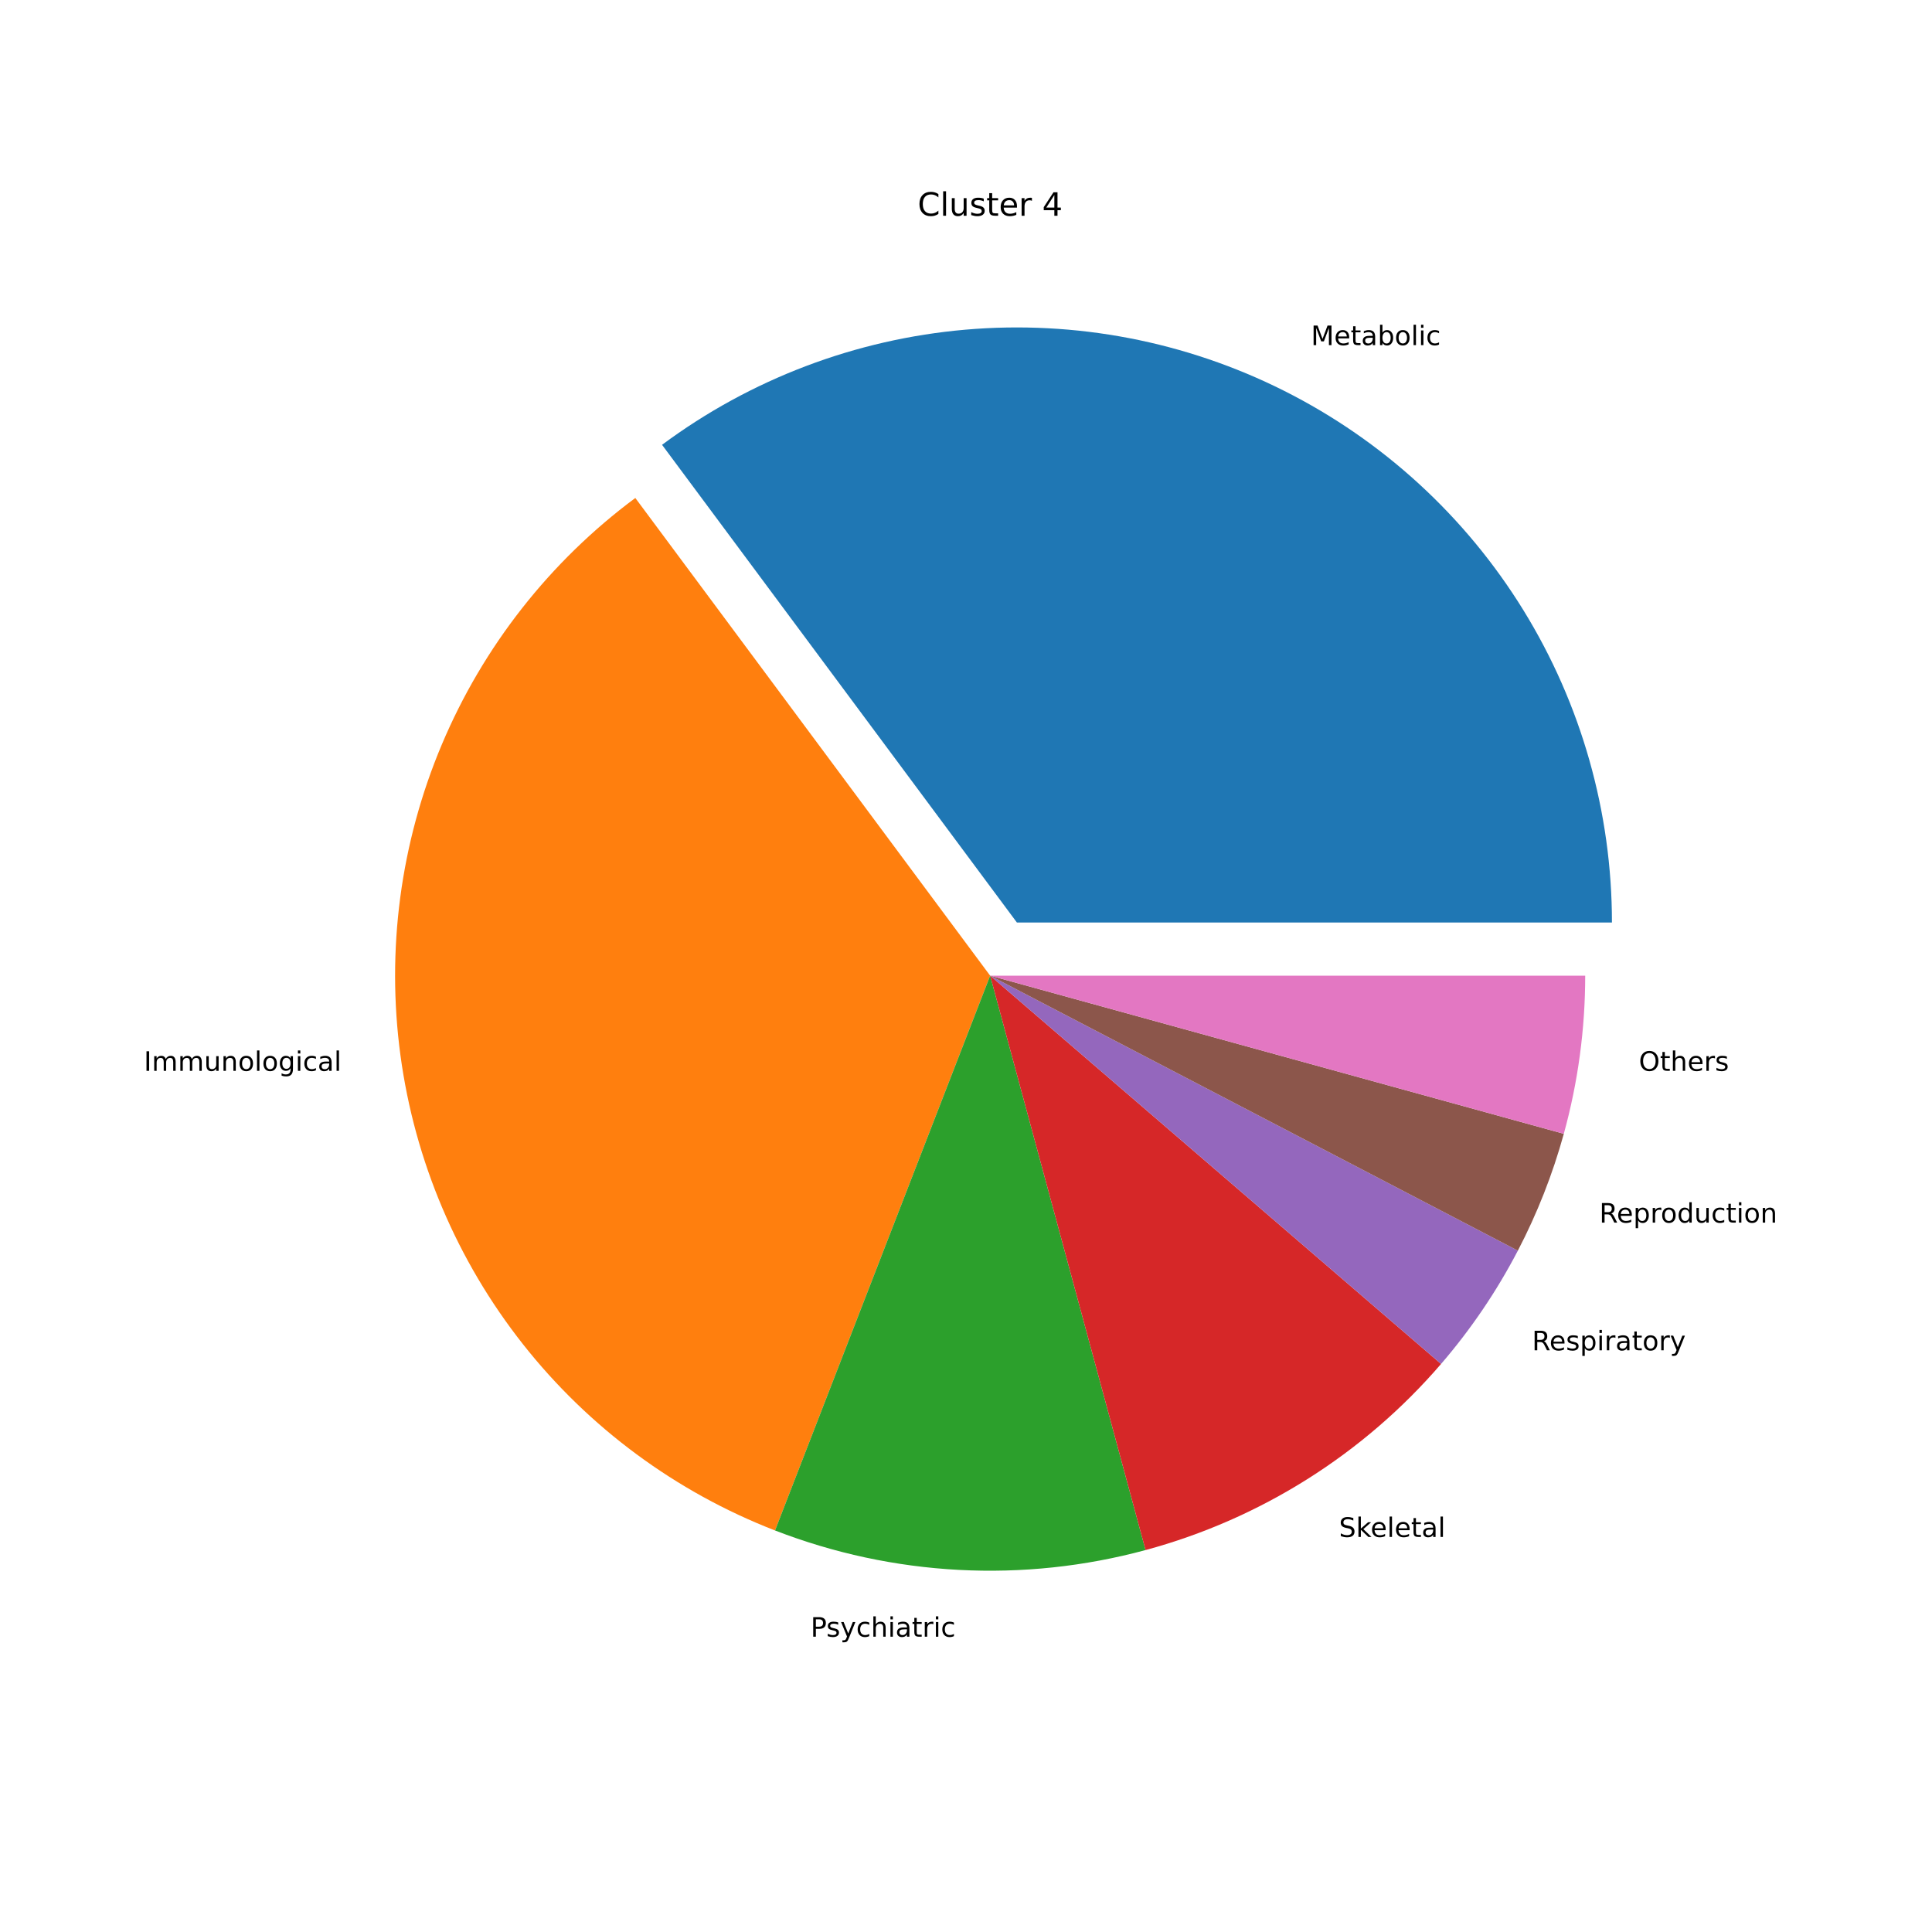
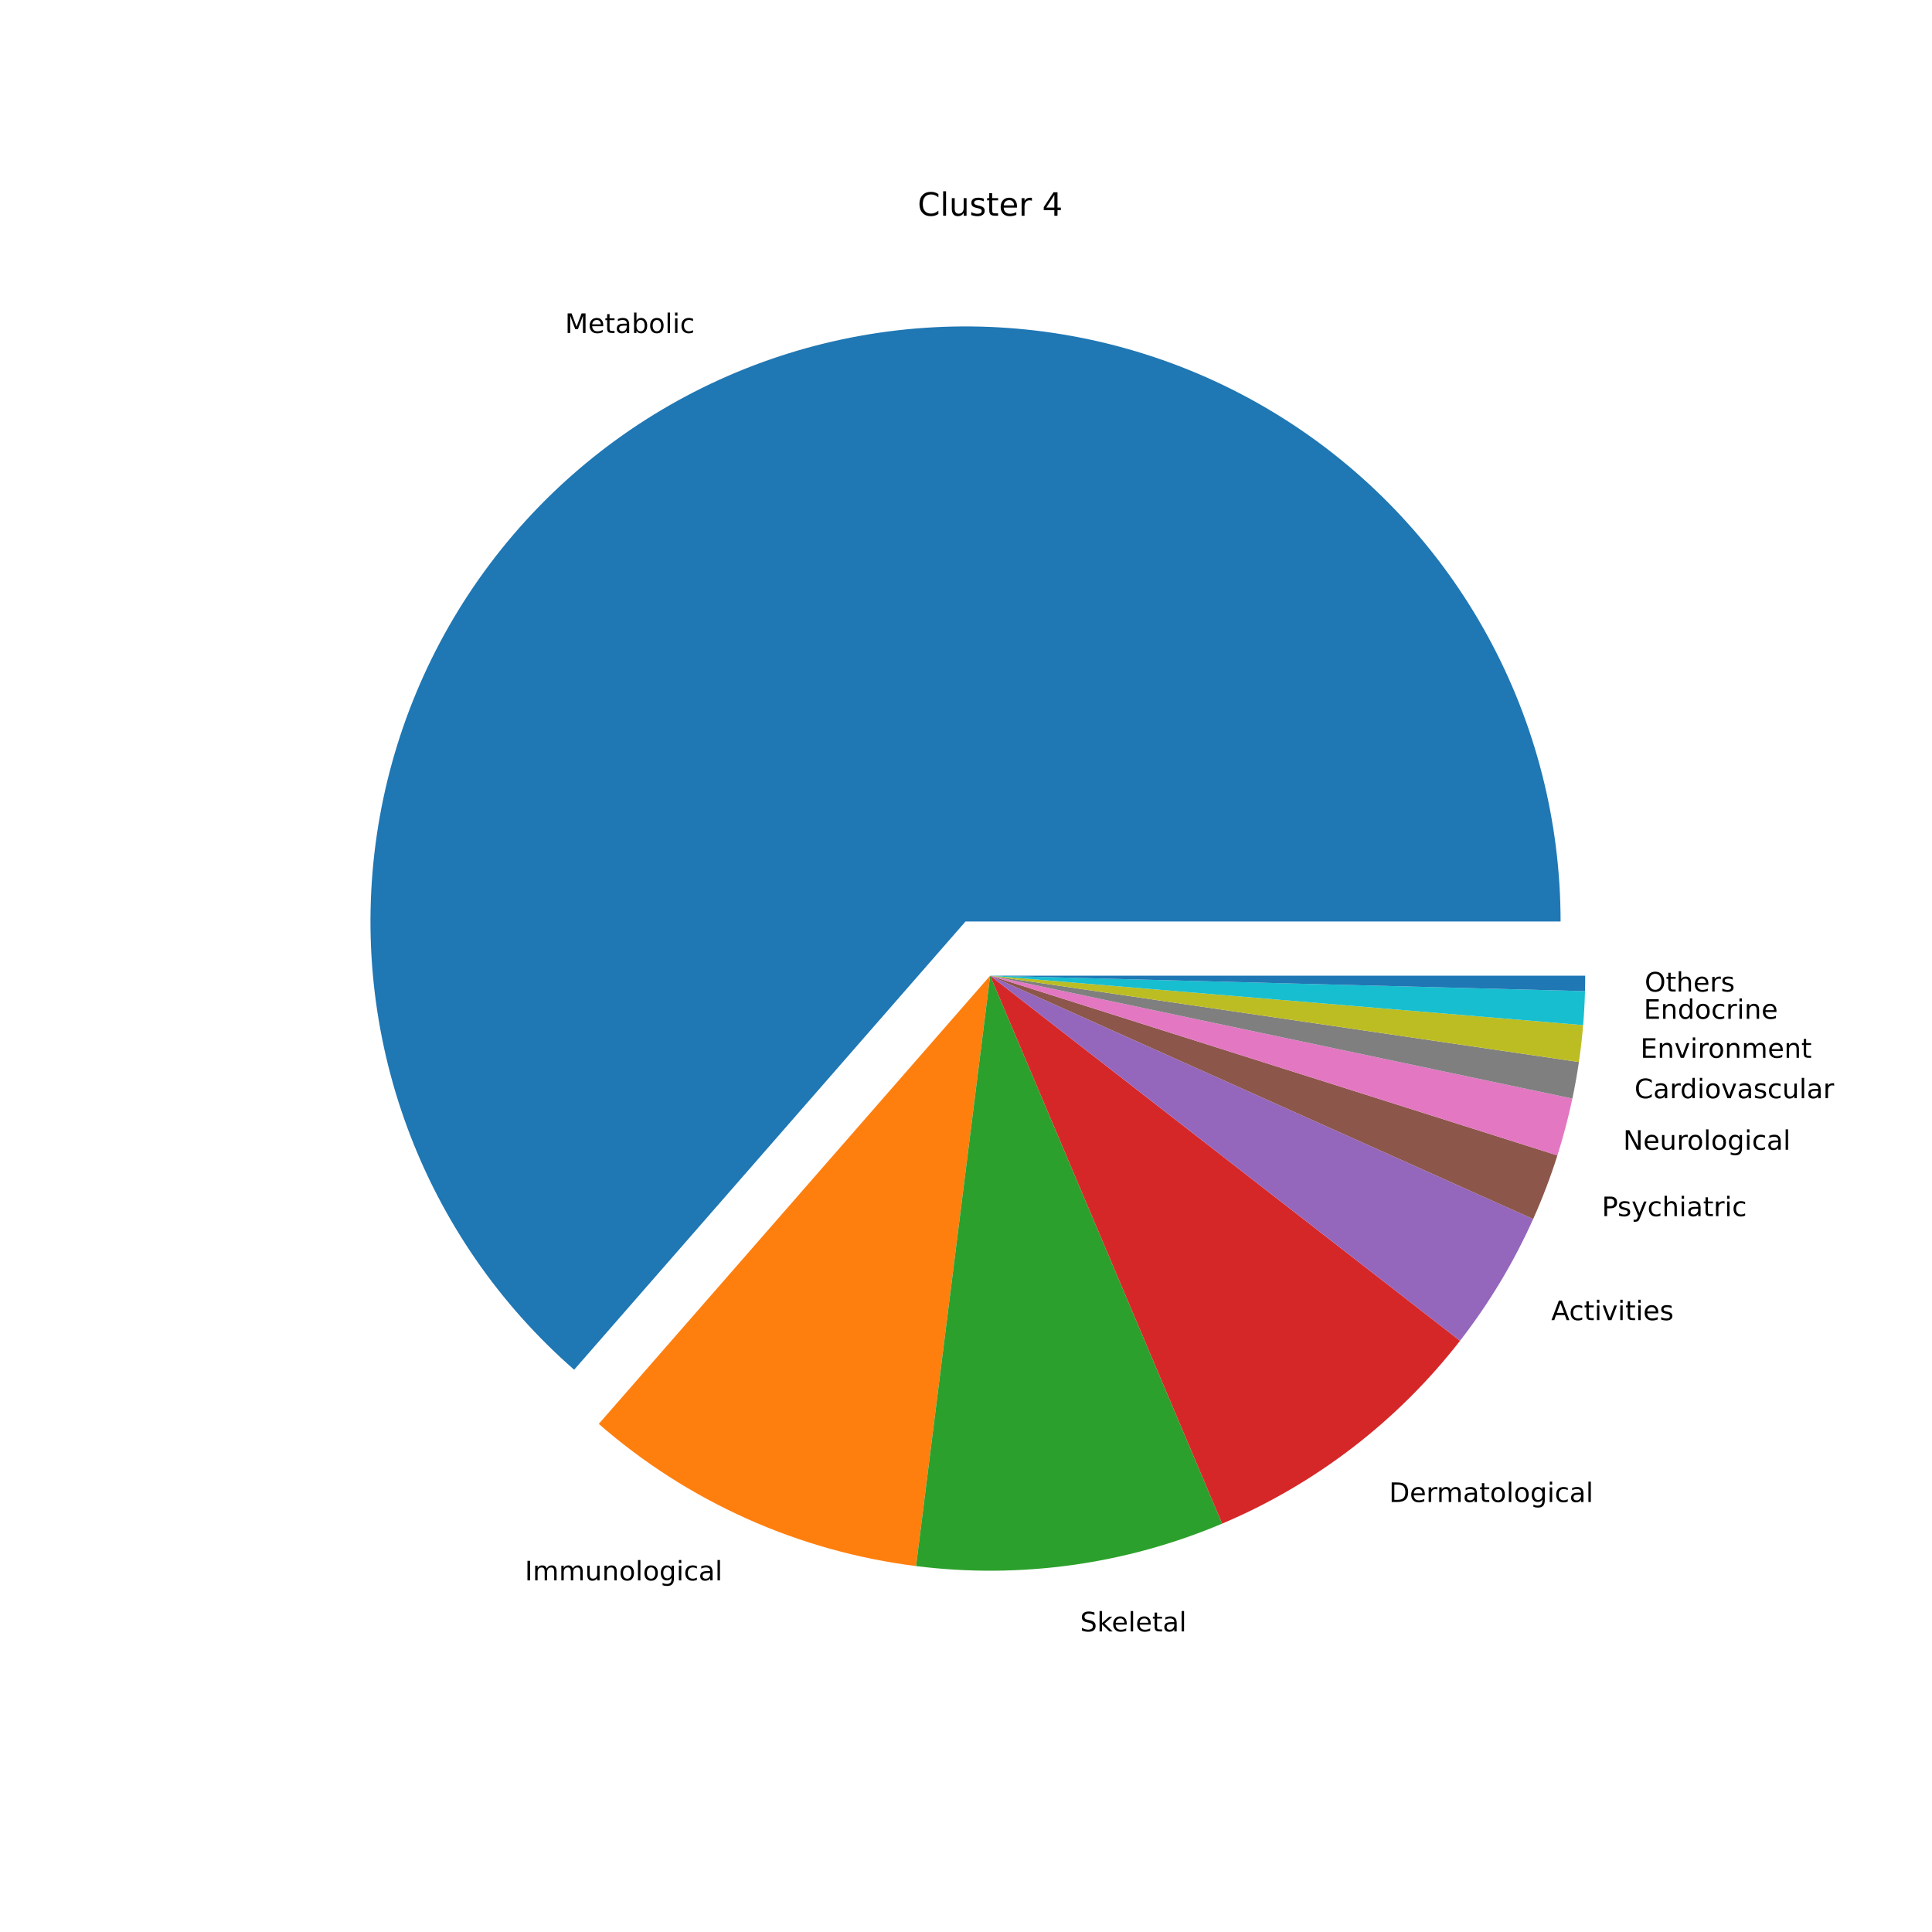
<svg xmlns="http://www.w3.org/2000/svg" xmlns:xlink="http://www.w3.org/1999/xlink" width="720pt" height="720pt" viewBox="0 0 720 720" version="1.1">
  <defs>
    <style type="text/css">*{stroke-linejoin: round; stroke-linecap: butt}</style>
  </defs>
  <g id="figure_1">
    <g id="patch_1">
      <path d="M 0 720 L 720 720  L 720 0  L 0 0  z " style="fill: #ffffff" />
    </g>
    <g id="axes_1">
      <g id="patch_2">
-         <path d="M 600.723 343.788 C 600.723 302.695 589.301 262.4 567.738 227.42  C 546.174 192.439 515.307 164.131 478.595 145.669  C 441.883 127.207 400.752 119.308 359.812 122.857  C 318.873 126.405 279.715 141.264 246.727 165.768  L 378.963 343.788  L 600.723 343.788  z " style="fill: #1f77b4" />
+         <path d="M 581.586 343.411 C 581.586 306.31 572.275 269.795 554.51 237.224  C 536.745 204.653 511.087 177.055 479.895 156.968  C 448.703 136.88 412.962 124.938 375.96 122.238  C 338.957 119.539 301.862 126.168 268.085 141.517  C 234.308 156.865 204.916 180.447 182.613 210.095  C 160.309 239.744 145.798 274.52 140.414 311.228  C 135.029 347.936 138.942 385.415 151.793 420.22  C 164.643 455.024 186.024 486.053 213.971 510.455  L 359.826 343.411  L 581.586 343.411  z " style="fill: #1f77b4" />
      </g>
      <g id="patch_3">
-         <path d="M 236.764 185.58 C 204.937 209.221 180.025 240.971 164.634 277.507  C 149.242 314.044 143.926 354.049 149.243 393.337  C 154.559 432.626 170.316 469.779 194.865 500.911  C 219.413 532.043 251.867 556.03 288.833 570.362  L 369 363.6  L 236.764 185.58  z " style="fill: #ff7f0e" />
+         <path d="M 223.145 530.645 C 239.684 545.085 258.275 556.99 278.311 565.968  C 298.346 574.947 319.605 580.901 341.389 583.634  L 369 363.6  L 223.145 530.645  z " style="fill: #ff7f0e" />
      </g>
      <g id="patch_4">
-         <path d="M 288.833 570.362 C 310.729 578.852 333.836 583.81 357.288 585.05  C 380.739 586.291 404.24 583.798 426.91 577.665  L 369 363.6  L 288.833 570.362  z " style="fill: #2ca02c" />
+         <path d="M 341.389 583.634 C 360.682 586.055 380.21 585.928 399.47 583.257  C 418.729 580.585 437.554 575.392 455.46 567.811  L 369 363.6  L 341.389 583.634  z " style="fill: #2ca02c" />
      </g>
      <g id="patch_5">
-         <path d="M 426.91 577.665 C 448.201 571.906 468.513 563.002 487.177 551.248  C 505.84 539.494 522.646 525.022 537.038 508.309  L 369 363.6  L 426.91 577.665  z " style="fill: #d62728" />
+         <path d="M 455.46 567.811 C 472.832 560.456 489.195 550.914 504.151 539.417  C 519.108 527.92 532.537 514.561 544.112 499.664  L 369 363.6  L 455.46 567.811  z " style="fill: #d62728" />
      </g>
      <g id="patch_6">
-         <path d="M 537.038 508.309 C 542.601 501.85 547.786 495.075 552.569 488.018  C 557.352 480.962 561.723 473.636 565.663 466.076  L 369 363.6  L 537.038 508.309  z " style="fill: #9467bd" />
+         <path d="M 544.112 499.664 C 549.539 492.679 554.544 485.376 559.099 477.793  C 563.654 470.21 567.751 462.362 571.368 454.289  L 369 363.6  L 544.112 499.664  z " style="fill: #9467bd" />
      </g>
      <g id="patch_7">
-         <path d="M 565.663 466.076 C 569.273 459.147 572.515 452.031 575.375 444.76  C 578.235 437.488 580.708 430.07 582.785 422.538  L 369 363.6  L 565.663 466.076  z " style="fill: #8c564b" />
+         <path d="M 571.368 454.289 C 573.098 450.43 574.717 446.521 576.223 442.569  C 577.729 438.617 579.122 434.622 580.4 430.59  L 369 363.6  L 571.368 454.289  z " style="fill: #8c564b" />
      </g>
      <g id="patch_8">
-         <path d="M 582.785 422.538 C 585.428 412.949 587.423 403.194 588.757 393.337  C 590.091 383.481 590.76 373.546 590.76 363.6  L 369 363.6  L 582.785 422.538  z " style="fill: #e377c2" />
+         <path d="M 580.4 430.59 C 581.503 427.108 582.52 423.599 583.45 420.067  C 584.381 416.534 585.223 412.98 585.978 409.406  L 369 363.6  L 580.4 430.59  z " style="fill: #e377c2" />
+       </g>
+       <g id="patch_9">
+         <path d="M 585.978 409.406 C 586.454 407.148 586.896 404.884 587.301 402.613  C 587.707 400.342 588.078 398.065 588.412 395.782  L 369 363.6  L 585.978 409.406  z " style="fill: #7f7f7f" />
+       </g>
+       <g id="patch_10">
+         <path d="M 588.412 395.782 C 588.747 393.5 589.046 391.212 589.31 388.92  C 589.573 386.629 589.801 384.333 589.993 382.034  L 369 363.6  L 588.412 395.782  z " style="fill: #bcbd22" />
+       </g>
+       <g id="patch_11">
+         <path d="M 589.993 382.034 C 590.168 379.926 590.314 377.817 590.429 375.705  C 590.545 373.594 590.63 371.48 590.685 369.367  L 369 363.6  L 589.993 382.034  z " style="fill: #17becf" />
+       </g>
+       <g id="patch_12">
+         <path d="M 590.685 369.367 C 590.71 368.406 590.729 367.445 590.741 366.483  C 590.754 365.522 590.76 364.561 590.76 363.6  L 369 363.6  L 590.685 369.367  z " style="fill: #1f77b4" />
      </g>
      <g id="matplotlib.axis_1" />
      <g id="matplotlib.axis_2" />
      <g id="text_1">
-         <g transform="translate(488.5578 128.6168)scale(0.1 -0.1)">
+         <g transform="translate(210.5595 124.0867)scale(0.1 -0.1)">
          <defs>
            <path id="DejaVuSans-4d" d="M 628 4666 L 1569 4666  L 2759 1491  L 3956 4666  L 4897 4666  L 4897 0  L 4281 0  L 4281 4097  L 3078 897  L 2444 897  L 1241 4097  L 1241 0  L 628 0  L 628 4666  z " transform="scale(0.015625)" />
            <path id="DejaVuSans-65" d="M 3597 1894 L 3597 1613  L 953 1613  Q 991 1019 1311 708  Q 1631 397 2203 397  Q 2534 397 2845 478  Q 3156 559 3463 722  L 3463 178  Q 3153 47 2828 -22  Q 2503 -91 2169 -91  Q 1331 -91 842 396  Q 353 884 353 1716  Q 353 2575 817 3079  Q 1281 3584 2069 3584  Q 2775 3584 3186 3129  Q 3597 2675 3597 1894  z M 3022 2063  Q 3016 2534 2758 2815  Q 2500 3097 2075 3097  Q 1594 3097 1305 2825  Q 1016 2553 972 2059  L 3022 2063  z " transform="scale(0.015625)" />
            <path id="DejaVuSans-74" d="M 1172 4494 L 1172 3500  L 2356 3500  L 2356 3053  L 1172 3053  L 1172 1153  Q 1172 725 1289 603  Q 1406 481 1766 481  L 2356 481  L 2356 0  L 1766 0  Q 1100 0 847 248  Q 594 497 594 1153  L 594 3053  L 172 3053  L 172 3500  L 594 3500  L 594 4494  L 1172 4494  z " transform="scale(0.015625)" />
            <path id="DejaVuSans-61" d="M 2194 1759 Q 1497 1759 1228 1600  Q 959 1441 959 1056  Q 959 750 1161 570  Q 1363 391 1709 391  Q 2188 391 2477 730  Q 2766 1069 2766 1631  L 2766 1759  L 2194 1759  z M 3341 1997  L 3341 0  L 2766 0  L 2766 531  Q 2569 213 2275 61  Q 1981 -91 1556 -91  Q 1019 -91 701 211  Q 384 513 384 1019  Q 384 1609 779 1909  Q 1175 2209 1959 2209  L 2766 2209  L 2766 2266  Q 2766 2663 2505 2880  Q 2244 3097 1772 3097  Q 1472 3097 1187 3025  Q 903 2953 641 2809  L 641 3341  Q 956 3463 1253 3523  Q 1550 3584 1831 3584  Q 2591 3584 2966 3190  Q 3341 2797 3341 1997  z " transform="scale(0.015625)" />
            <path id="DejaVuSans-62" d="M 3116 1747 Q 3116 2381 2855 2742  Q 2594 3103 2138 3103  Q 1681 3103 1420 2742  Q 1159 2381 1159 1747  Q 1159 1113 1420 752  Q 1681 391 2138 391  Q 2594 391 2855 752  Q 3116 1113 3116 1747  z M 1159 2969  Q 1341 3281 1617 3432  Q 1894 3584 2278 3584  Q 2916 3584 3314 3078  Q 3713 2572 3713 1747  Q 3713 922 3314 415  Q 2916 -91 2278 -91  Q 1894 -91 1617 61  Q 1341 213 1159 525  L 1159 0  L 581 0  L 581 4863  L 1159 4863  L 1159 2969  z " transform="scale(0.015625)" />
            <path id="DejaVuSans-6f" d="M 1959 3097 Q 1497 3097 1228 2736  Q 959 2375 959 1747  Q 959 1119 1226 758  Q 1494 397 1959 397  Q 2419 397 2687 759  Q 2956 1122 2956 1747  Q 2956 2369 2687 2733  Q 2419 3097 1959 3097  z M 1959 3584  Q 2709 3584 3137 3096  Q 3566 2609 3566 1747  Q 3566 888 3137 398  Q 2709 -91 1959 -91  Q 1206 -91 779 398  Q 353 888 353 1747  Q 353 2609 779 3096  Q 1206 3584 1959 3584  z " transform="scale(0.015625)" />
            <path id="DejaVuSans-6c" d="M 603 4863 L 1178 4863  L 1178 0  L 603 0  L 603 4863  z " transform="scale(0.015625)" />
            <path id="DejaVuSans-69" d="M 603 3500 L 1178 3500  L 1178 0  L 603 0  L 603 3500  z M 603 4863  L 1178 4863  L 1178 4134  L 603 4134  L 603 4863  z " transform="scale(0.015625)" />
            <path id="DejaVuSans-63" d="M 3122 3366 L 3122 2828  Q 2878 2963 2633 3030  Q 2388 3097 2138 3097  Q 1578 3097 1268 2742  Q 959 2388 959 1747  Q 959 1106 1268 751  Q 1578 397 2138 397  Q 2388 397 2633 464  Q 2878 531 3122 666  L 3122 134  Q 2881 22 2623 -34  Q 2366 -91 2075 -91  Q 1284 -91 818 406  Q 353 903 353 1747  Q 353 2603 823 3093  Q 1294 3584 2113 3584  Q 2378 3584 2631 3529  Q 2884 3475 3122 3366  z " transform="scale(0.015625)" />
          </defs>
          <use xlink:href="#DejaVuSans-4d" />
          <use xlink:href="#DejaVuSans-65" x="86.279" />
          <use xlink:href="#DejaVuSans-74" x="147.803" />
          <use xlink:href="#DejaVuSans-61" x="187.012" />
          <use xlink:href="#DejaVuSans-62" x="248.291" />
          <use xlink:href="#DejaVuSans-6f" x="311.768" />
          <use xlink:href="#DejaVuSans-6c" x="372.949" />
          <use xlink:href="#DejaVuSans-69" x="400.732" />
          <use xlink:href="#DejaVuSans-63" x="428.516" />
        </g>
      </g>
      <g id="text_2">
-         <g transform="translate(53.61406 399.0705)scale(0.1 -0.1)">
+         <g transform="translate(195.5886 588.9645)scale(0.1 -0.1)">
          <defs>
            <path id="DejaVuSans-49" d="M 628 4666 L 1259 4666  L 1259 0  L 628 0  L 628 4666  z " transform="scale(0.015625)" />
            <path id="DejaVuSans-6d" d="M 3328 2828 Q 3544 3216 3844 3400  Q 4144 3584 4550 3584  Q 5097 3584 5394 3201  Q 5691 2819 5691 2113  L 5691 0  L 5113 0  L 5113 2094  Q 5113 2597 4934 2840  Q 4756 3084 4391 3084  Q 3944 3084 3684 2787  Q 3425 2491 3425 1978  L 3425 0  L 2847 0  L 2847 2094  Q 2847 2600 2669 2842  Q 2491 3084 2119 3084  Q 1678 3084 1418 2786  Q 1159 2488 1159 1978  L 1159 0  L 581 0  L 581 3500  L 1159 3500  L 1159 2956  Q 1356 3278 1631 3431  Q 1906 3584 2284 3584  Q 2666 3584 2933 3390  Q 3200 3197 3328 2828  z " transform="scale(0.015625)" />
            <path id="DejaVuSans-75" d="M 544 1381 L 544 3500  L 1119 3500  L 1119 1403  Q 1119 906 1312 657  Q 1506 409 1894 409  Q 2359 409 2629 706  Q 2900 1003 2900 1516  L 2900 3500  L 3475 3500  L 3475 0  L 2900 0  L 2900 538  Q 2691 219 2414 64  Q 2138 -91 1772 -91  Q 1169 -91 856 284  Q 544 659 544 1381  z M 1991 3584  L 1991 3584  z " transform="scale(0.015625)" />
            <path id="DejaVuSans-6e" d="M 3513 2113 L 3513 0  L 2938 0  L 2938 2094  Q 2938 2591 2744 2837  Q 2550 3084 2163 3084  Q 1697 3084 1428 2787  Q 1159 2491 1159 1978  L 1159 0  L 581 0  L 581 3500  L 1159 3500  L 1159 2956  Q 1366 3272 1645 3428  Q 1925 3584 2291 3584  Q 2894 3584 3203 3211  Q 3513 2838 3513 2113  z " transform="scale(0.015625)" />
            <path id="DejaVuSans-67" d="M 2906 1791 Q 2906 2416 2648 2759  Q 2391 3103 1925 3103  Q 1463 3103 1205 2759  Q 947 2416 947 1791  Q 947 1169 1205 825  Q 1463 481 1925 481  Q 2391 481 2648 825  Q 2906 1169 2906 1791  z M 3481 434  Q 3481 -459 3084 -895  Q 2688 -1331 1869 -1331  Q 1566 -1331 1297 -1286  Q 1028 -1241 775 -1147  L 775 -588  Q 1028 -725 1275 -790  Q 1522 -856 1778 -856  Q 2344 -856 2625 -561  Q 2906 -266 2906 331  L 2906 616  Q 2728 306 2450 153  Q 2172 0 1784 0  Q 1141 0 747 490  Q 353 981 353 1791  Q 353 2603 747 3093  Q 1141 3584 1784 3584  Q 2172 3584 2450 3431  Q 2728 3278 2906 2969  L 2906 3500  L 3481 3500  L 3481 434  z " transform="scale(0.015625)" />
          </defs>
          <use xlink:href="#DejaVuSans-49" />
          <use xlink:href="#DejaVuSans-6d" x="29.492" />
          <use xlink:href="#DejaVuSans-6d" x="126.904" />
          <use xlink:href="#DejaVuSans-75" x="224.316" />
          <use xlink:href="#DejaVuSans-6e" x="287.695" />
          <use xlink:href="#DejaVuSans-6f" x="351.074" />
          <use xlink:href="#DejaVuSans-6c" x="412.256" />
          <use xlink:href="#DejaVuSans-6f" x="440.039" />
          <use xlink:href="#DejaVuSans-67" x="501.221" />
          <use xlink:href="#DejaVuSans-69" x="564.697" />
          <use xlink:href="#DejaVuSans-63" x="592.48" />
          <use xlink:href="#DejaVuSans-61" x="647.461" />
          <use xlink:href="#DejaVuSans-6c" x="708.74" />
        </g>
      </g>
      <g id="text_3">
-         <g transform="translate(302.0836 609.9549)scale(0.1 -0.1)">
+         <g transform="translate(402.5165 607.9818)scale(0.1 -0.1)">
+           <defs>
+             <path id="DejaVuSans-53" d="M 3425 4513 L 3425 3897  Q 3066 4069 2747 4153  Q 2428 4238 2131 4238  Q 1616 4238 1336 4038  Q 1056 3838 1056 3469  Q 1056 3159 1242 3001  Q 1428 2844 1947 2747  L 2328 2669  Q 3034 2534 3370 2195  Q 3706 1856 3706 1288  Q 3706 609 3251 259  Q 2797 -91 1919 -91  Q 1588 -91 1214 -16  Q 841 59 441 206  L 441 856  Q 825 641 1194 531  Q 1563 422 1919 422  Q 2459 422 2753 634  Q 3047 847 3047 1241  Q 3047 1584 2836 1778  Q 2625 1972 2144 2069  L 1759 2144  Q 1053 2284 737 2584  Q 422 2884 422 3419  Q 422 4038 858 4394  Q 1294 4750 2059 4750  Q 2388 4750 2728 4690  Q 3069 4631 3425 4513  z " transform="scale(0.015625)" />
+             <path id="DejaVuSans-6b" d="M 581 4863 L 1159 4863  L 1159 1991  L 2875 3500  L 3609 3500  L 1753 1863  L 3688 0  L 2938 0  L 1159 1709  L 1159 0  L 581 0  L 581 4863  z " transform="scale(0.015625)" />
+           </defs>
+           <use xlink:href="#DejaVuSans-53" />
+           <use xlink:href="#DejaVuSans-6b" x="63.477" />
+           <use xlink:href="#DejaVuSans-65" x="117.762" />
+           <use xlink:href="#DejaVuSans-6c" x="179.285" />
+           <use xlink:href="#DejaVuSans-65" x="207.068" />
+           <use xlink:href="#DejaVuSans-74" x="268.592" />
+           <use xlink:href="#DejaVuSans-61" x="307.801" />
+           <use xlink:href="#DejaVuSans-6c" x="369.08" />
+         </g>
+       </g>
+       <g id="text_4">
+         <g transform="translate(517.6666 559.758)scale(0.1 -0.1)">
+           <defs>
+             <path id="DejaVuSans-44" d="M 1259 4147 L 1259 519  L 2022 519  Q 2988 519 3436 956  Q 3884 1394 3884 2338  Q 3884 3275 3436 3711  Q 2988 4147 2022 4147  L 1259 4147  z M 628 4666  L 1925 4666  Q 3281 4666 3915 4102  Q 4550 3538 4550 2338  Q 4550 1131 3912 565  Q 3275 0 1925 0  L 628 0  L 628 4666  z " transform="scale(0.015625)" />
+             <path id="DejaVuSans-72" d="M 2631 2963 Q 2534 3019 2420 3045  Q 2306 3072 2169 3072  Q 1681 3072 1420 2755  Q 1159 2438 1159 1844  L 1159 0  L 581 0  L 581 3500  L 1159 3500  L 1159 2956  Q 1341 3275 1631 3429  Q 1922 3584 2338 3584  Q 2397 3584 2469 3576  Q 2541 3569 2628 3553  L 2631 2963  z " transform="scale(0.015625)" />
+           </defs>
+           <use xlink:href="#DejaVuSans-44" />
+           <use xlink:href="#DejaVuSans-65" x="77.002" />
+           <use xlink:href="#DejaVuSans-72" x="138.525" />
+           <use xlink:href="#DejaVuSans-6d" x="177.889" />
+           <use xlink:href="#DejaVuSans-61" x="275.301" />
+           <use xlink:href="#DejaVuSans-74" x="336.58" />
+           <use xlink:href="#DejaVuSans-6f" x="375.789" />
+           <use xlink:href="#DejaVuSans-6c" x="436.971" />
+           <use xlink:href="#DejaVuSans-6f" x="464.754" />
+           <use xlink:href="#DejaVuSans-67" x="525.936" />
+           <use xlink:href="#DejaVuSans-69" x="589.412" />
+           <use xlink:href="#DejaVuSans-63" x="617.195" />
+           <use xlink:href="#DejaVuSans-61" x="672.176" />
+           <use xlink:href="#DejaVuSans-6c" x="733.455" />
+         </g>
+       </g>
+       <g id="text_5">
+         <g transform="translate(578.1085 491.9715)scale(0.1 -0.1)">
+           <defs>
+             <path id="DejaVuSans-41" d="M 2188 4044 L 1331 1722  L 3047 1722  L 2188 4044  z M 1831 4666  L 2547 4666  L 4325 0  L 3669 0  L 3244 1197  L 1141 1197  L 716 0  L 50 0  L 1831 4666  z " transform="scale(0.015625)" />
+             <path id="DejaVuSans-76" d="M 191 3500 L 800 3500  L 1894 563  L 2988 3500  L 3597 3500  L 2284 0  L 1503 0  L 191 3500  z " transform="scale(0.015625)" />
+             <path id="DejaVuSans-73" d="M 2834 3397 L 2834 2853  Q 2591 2978 2328 3040  Q 2066 3103 1784 3103  Q 1356 3103 1142 2972  Q 928 2841 928 2578  Q 928 2378 1081 2264  Q 1234 2150 1697 2047  L 1894 2003  Q 2506 1872 2764 1633  Q 3022 1394 3022 966  Q 3022 478 2636 193  Q 2250 -91 1575 -91  Q 1294 -91 989 -36  Q 684 19 347 128  L 347 722  Q 666 556 975 473  Q 1284 391 1588 391  Q 1994 391 2212 530  Q 2431 669 2431 922  Q 2431 1156 2273 1281  Q 2116 1406 1581 1522  L 1381 1569  Q 847 1681 609 1914  Q 372 2147 372 2553  Q 372 3047 722 3315  Q 1072 3584 1716 3584  Q 2034 3584 2315 3537  Q 2597 3491 2834 3397  z " transform="scale(0.015625)" />
+           </defs>
+           <use xlink:href="#DejaVuSans-41" />
+           <use xlink:href="#DejaVuSans-63" x="66.658" />
+           <use xlink:href="#DejaVuSans-74" x="121.639" />
+           <use xlink:href="#DejaVuSans-69" x="160.848" />
+           <use xlink:href="#DejaVuSans-76" x="188.631" />
+           <use xlink:href="#DejaVuSans-69" x="247.811" />
+           <use xlink:href="#DejaVuSans-74" x="275.594" />
+           <use xlink:href="#DejaVuSans-69" x="314.803" />
+           <use xlink:href="#DejaVuSans-65" x="342.586" />
+           <use xlink:href="#DejaVuSans-73" x="404.109" />
+         </g>
+       </g>
+       <g id="text_6">
+         <g transform="translate(596.9454 453.2251)scale(0.1 -0.1)">
          <defs>
            <path id="DejaVuSans-50" d="M 1259 4147 L 1259 2394  L 2053 2394  Q 2494 2394 2734 2622  Q 2975 2850 2975 3272  Q 2975 3691 2734 3919  Q 2494 4147 2053 4147  L 1259 4147  z M 628 4666  L 2053 4666  Q 2838 4666 3239 4311  Q 3641 3956 3641 3272  Q 3641 2581 3239 2228  Q 2838 1875 2053 1875  L 1259 1875  L 1259 0  L 628 0  L 628 4666  z " transform="scale(0.015625)" />
-             <path id="DejaVuSans-73" d="M 2834 3397 L 2834 2853  Q 2591 2978 2328 3040  Q 2066 3103 1784 3103  Q 1356 3103 1142 2972  Q 928 2841 928 2578  Q 928 2378 1081 2264  Q 1234 2150 1697 2047  L 1894 2003  Q 2506 1872 2764 1633  Q 3022 1394 3022 966  Q 3022 478 2636 193  Q 2250 -91 1575 -91  Q 1294 -91 989 -36  Q 684 19 347 128  L 347 722  Q 666 556 975 473  Q 1284 391 1588 391  Q 1994 391 2212 530  Q 2431 669 2431 922  Q 2431 1156 2273 1281  Q 2116 1406 1581 1522  L 1381 1569  Q 847 1681 609 1914  Q 372 2147 372 2553  Q 372 3047 722 3315  Q 1072 3584 1716 3584  Q 2034 3584 2315 3537  Q 2597 3491 2834 3397  z " transform="scale(0.015625)" />
            <path id="DejaVuSans-79" d="M 2059 -325 Q 1816 -950 1584 -1140  Q 1353 -1331 966 -1331  L 506 -1331  L 506 -850  L 844 -850  Q 1081 -850 1212 -737  Q 1344 -625 1503 -206  L 1606 56  L 191 3500  L 800 3500  L 1894 763  L 2988 3500  L 3597 3500  L 2059 -325  z " transform="scale(0.015625)" />
            <path id="DejaVuSans-68" d="M 3513 2113 L 3513 0  L 2938 0  L 2938 2094  Q 2938 2591 2744 2837  Q 2550 3084 2163 3084  Q 1697 3084 1428 2787  Q 1159 2491 1159 1978  L 1159 0  L 581 0  L 581 4863  L 1159 4863  L 1159 2956  Q 1366 3272 1645 3428  Q 1925 3584 2291 3584  Q 2894 3584 3203 3211  Q 3513 2838 3513 2113  z " transform="scale(0.015625)" />
-             <path id="DejaVuSans-72" d="M 2631 2963 Q 2534 3019 2420 3045  Q 2306 3072 2169 3072  Q 1681 3072 1420 2755  Q 1159 2438 1159 1844  L 1159 0  L 581 0  L 581 3500  L 1159 3500  L 1159 2956  Q 1341 3275 1631 3429  Q 1922 3584 2338 3584  Q 2397 3584 2469 3576  Q 2541 3569 2628 3553  L 2631 2963  z " transform="scale(0.015625)" />
          </defs>
          <use xlink:href="#DejaVuSans-50" />
          <use xlink:href="#DejaVuSans-73" x="58.553" />
          <use xlink:href="#DejaVuSans-79" x="110.652" />
          <use xlink:href="#DejaVuSans-63" x="169.832" />
          <use xlink:href="#DejaVuSans-68" x="224.812" />
          <use xlink:href="#DejaVuSans-69" x="288.191" />
          <use xlink:href="#DejaVuSans-61" x="315.975" />
          <use xlink:href="#DejaVuSans-74" x="377.254" />
          <use xlink:href="#DejaVuSans-72" x="416.463" />
          <use xlink:href="#DejaVuSans-69" x="457.576" />
          <use xlink:href="#DejaVuSans-63" x="485.359" />
        </g>
      </g>
-       <g id="text_4">
-         <g transform="translate(498.9943 572.7722)scale(0.1 -0.1)">
-           <defs>
-             <path id="DejaVuSans-53" d="M 3425 4513 L 3425 3897  Q 3066 4069 2747 4153  Q 2428 4238 2131 4238  Q 1616 4238 1336 4038  Q 1056 3838 1056 3469  Q 1056 3159 1242 3001  Q 1428 2844 1947 2747  L 2328 2669  Q 3034 2534 3370 2195  Q 3706 1856 3706 1288  Q 3706 609 3251 259  Q 2797 -91 1919 -91  Q 1588 -91 1214 -16  Q 841 59 441 206  L 441 856  Q 825 641 1194 531  Q 1563 422 1919 422  Q 2459 422 2753 634  Q 3047 847 3047 1241  Q 3047 1584 2836 1778  Q 2625 1972 2144 2069  L 1759 2144  Q 1053 2284 737 2584  Q 422 2884 422 3419  Q 422 4038 858 4394  Q 1294 4750 2059 4750  Q 2388 4750 2728 4690  Q 3069 4631 3425 4513  z " transform="scale(0.015625)" />
-             <path id="DejaVuSans-6b" d="M 581 4863 L 1159 4863  L 1159 1991  L 2875 3500  L 3609 3500  L 1753 1863  L 3688 0  L 2938 0  L 1159 1709  L 1159 0  L 581 0  L 581 4863  z " transform="scale(0.015625)" />
-           </defs>
-           <use xlink:href="#DejaVuSans-53" />
-           <use xlink:href="#DejaVuSans-6b" x="63.477" />
-           <use xlink:href="#DejaVuSans-65" x="117.762" />
-           <use xlink:href="#DejaVuSans-6c" x="179.285" />
-           <use xlink:href="#DejaVuSans-65" x="207.068" />
-           <use xlink:href="#DejaVuSans-74" x="268.592" />
-           <use xlink:href="#DejaVuSans-61" x="307.801" />
-           <use xlink:href="#DejaVuSans-6c" x="369.08" />
-         </g>
-       </g>
-       <g id="text_5">
-         <g transform="translate(570.9258 503.2197)scale(0.1 -0.1)">
-           <defs>
-             <path id="DejaVuSans-52" d="M 2841 2188 Q 3044 2119 3236 1894  Q 3428 1669 3622 1275  L 4263 0  L 3584 0  L 2988 1197  Q 2756 1666 2539 1819  Q 2322 1972 1947 1972  L 1259 1972  L 1259 0  L 628 0  L 628 4666  L 2053 4666  Q 2853 4666 3247 4331  Q 3641 3997 3641 3322  Q 3641 2881 3436 2590  Q 3231 2300 2841 2188  z M 1259 4147  L 1259 2491  L 2053 2491  Q 2509 2491 2742 2702  Q 2975 2913 2975 3322  Q 2975 3731 2742 3939  Q 2509 4147 2053 4147  L 1259 4147  z " transform="scale(0.015625)" />
-             <path id="DejaVuSans-70" d="M 1159 525 L 1159 -1331  L 581 -1331  L 581 3500  L 1159 3500  L 1159 2969  Q 1341 3281 1617 3432  Q 1894 3584 2278 3584  Q 2916 3584 3314 3078  Q 3713 2572 3713 1747  Q 3713 922 3314 415  Q 2916 -91 2278 -91  Q 1894 -91 1617 61  Q 1341 213 1159 525  z M 3116 1747  Q 3116 2381 2855 2742  Q 2594 3103 2138 3103  Q 1681 3103 1420 2742  Q 1159 2381 1159 1747  Q 1159 1113 1420 752  Q 1681 391 2138 391  Q 2594 391 2855 752  Q 3116 1113 3116 1747  z " transform="scale(0.015625)" />
-           </defs>
-           <use xlink:href="#DejaVuSans-52" />
-           <use xlink:href="#DejaVuSans-65" x="64.982" />
-           <use xlink:href="#DejaVuSans-73" x="126.506" />
-           <use xlink:href="#DejaVuSans-70" x="178.605" />
-           <use xlink:href="#DejaVuSans-69" x="242.082" />
-           <use xlink:href="#DejaVuSans-72" x="269.865" />
-           <use xlink:href="#DejaVuSans-61" x="310.979" />
-           <use xlink:href="#DejaVuSans-74" x="372.258" />
-           <use xlink:href="#DejaVuSans-6f" x="411.467" />
-           <use xlink:href="#DejaVuSans-72" x="472.648" />
-           <use xlink:href="#DejaVuSans-79" x="513.762" />
-         </g>
-       </g>
-       <g id="text_6">
-         <g transform="translate(596.0124 455.635)scale(0.1 -0.1)">
-           <defs>
+       <g id="text_7">
+         <g transform="translate(604.8955 428.4727)scale(0.1 -0.1)">
+           <defs>
+             <path id="DejaVuSans-4e" d="M 628 4666 L 1478 4666  L 3547 763  L 3547 4666  L 4159 4666  L 4159 0  L 3309 0  L 1241 3903  L 1241 0  L 628 0  L 628 4666  z " transform="scale(0.015625)" />
+           </defs>
+           <use xlink:href="#DejaVuSans-4e" />
+           <use xlink:href="#DejaVuSans-65" x="74.805" />
+           <use xlink:href="#DejaVuSans-75" x="136.328" />
+           <use xlink:href="#DejaVuSans-72" x="199.707" />
+           <use xlink:href="#DejaVuSans-6f" x="238.57" />
+           <use xlink:href="#DejaVuSans-6c" x="299.752" />
+           <use xlink:href="#DejaVuSans-6f" x="327.535" />
+           <use xlink:href="#DejaVuSans-67" x="388.717" />
+           <use xlink:href="#DejaVuSans-69" x="452.193" />
+           <use xlink:href="#DejaVuSans-63" x="479.977" />
+           <use xlink:href="#DejaVuSans-61" x="534.957" />
+           <use xlink:href="#DejaVuSans-6c" x="596.236" />
+         </g>
+       </g>
+       <g id="text_8">
+         <g transform="translate(609.1315 409.2736)scale(0.1 -0.1)">
+           <defs>
+             <path id="DejaVuSans-43" d="M 4122 4306 L 4122 3641  Q 3803 3938 3442 4084  Q 3081 4231 2675 4231  Q 1875 4231 1450 3742  Q 1025 3253 1025 2328  Q 1025 1406 1450 917  Q 1875 428 2675 428  Q 3081 428 3442 575  Q 3803 722 4122 1019  L 4122 359  Q 3791 134 3420 21  Q 3050 -91 2638 -91  Q 1578 -91 968 557  Q 359 1206 359 2328  Q 359 3453 968 4101  Q 1578 4750 2638 4750  Q 3056 4750 3426 4639  Q 3797 4528 4122 4306  z " transform="scale(0.015625)" />
            <path id="DejaVuSans-64" d="M 2906 2969 L 2906 4863  L 3481 4863  L 3481 0  L 2906 0  L 2906 525  Q 2725 213 2448 61  Q 2172 -91 1784 -91  Q 1150 -91 751 415  Q 353 922 353 1747  Q 353 2572 751 3078  Q 1150 3584 1784 3584  Q 2172 3584 2448 3432  Q 2725 3281 2906 2969  z M 947 1747  Q 947 1113 1208 752  Q 1469 391 1925 391  Q 2381 391 2643 752  Q 2906 1113 2906 1747  Q 2906 2381 2643 2742  Q 2381 3103 1925 3103  Q 1469 3103 1208 2742  Q 947 2381 947 1747  z " transform="scale(0.015625)" />
          </defs>
-           <use xlink:href="#DejaVuSans-52" />
-           <use xlink:href="#DejaVuSans-65" x="64.982" />
-           <use xlink:href="#DejaVuSans-70" x="126.506" />
-           <use xlink:href="#DejaVuSans-72" x="189.982" />
-           <use xlink:href="#DejaVuSans-6f" x="228.846" />
-           <use xlink:href="#DejaVuSans-64" x="290.027" />
-           <use xlink:href="#DejaVuSans-75" x="353.504" />
-           <use xlink:href="#DejaVuSans-63" x="416.883" />
-           <use xlink:href="#DejaVuSans-74" x="471.863" />
-           <use xlink:href="#DejaVuSans-69" x="511.072" />
-           <use xlink:href="#DejaVuSans-6f" x="538.855" />
-           <use xlink:href="#DejaVuSans-6e" x="600.037" />
-         </g>
-       </g>
-       <g id="text_7">
-         <g transform="translate(610.7328 399.0705)scale(0.1 -0.1)">
+           <use xlink:href="#DejaVuSans-43" />
+           <use xlink:href="#DejaVuSans-61" x="69.824" />
+           <use xlink:href="#DejaVuSans-72" x="131.104" />
+           <use xlink:href="#DejaVuSans-64" x="170.467" />
+           <use xlink:href="#DejaVuSans-69" x="233.943" />
+           <use xlink:href="#DejaVuSans-6f" x="261.727" />
+           <use xlink:href="#DejaVuSans-76" x="322.908" />
+           <use xlink:href="#DejaVuSans-61" x="382.088" />
+           <use xlink:href="#DejaVuSans-73" x="443.367" />
+           <use xlink:href="#DejaVuSans-63" x="495.467" />
+           <use xlink:href="#DejaVuSans-75" x="550.447" />
+           <use xlink:href="#DejaVuSans-6c" x="613.826" />
+           <use xlink:href="#DejaVuSans-61" x="641.609" />
+           <use xlink:href="#DejaVuSans-72" x="702.889" />
+         </g>
+       </g>
+       <g id="text_9">
+         <g transform="translate(611.3407 394.2118)scale(0.1 -0.1)">
+           <defs>
+             <path id="DejaVuSans-45" d="M 628 4666 L 3578 4666  L 3578 4134  L 1259 4134  L 1259 2753  L 3481 2753  L 3481 2222  L 1259 2222  L 1259 531  L 3634 531  L 3634 0  L 628 0  L 628 4666  z " transform="scale(0.015625)" />
+           </defs>
+           <use xlink:href="#DejaVuSans-45" />
+           <use xlink:href="#DejaVuSans-6e" x="63.184" />
+           <use xlink:href="#DejaVuSans-76" x="126.562" />
+           <use xlink:href="#DejaVuSans-69" x="185.742" />
+           <use xlink:href="#DejaVuSans-72" x="213.525" />
+           <use xlink:href="#DejaVuSans-6f" x="252.389" />
+           <use xlink:href="#DejaVuSans-6e" x="313.57" />
+           <use xlink:href="#DejaVuSans-6d" x="376.949" />
+           <use xlink:href="#DejaVuSans-65" x="474.361" />
+           <use xlink:href="#DejaVuSans-6e" x="535.885" />
+           <use xlink:href="#DejaVuSans-74" x="599.264" />
+         </g>
+       </g>
+       <g id="text_10">
+         <g transform="translate(612.5723 379.675)scale(0.1 -0.1)">
+           <use xlink:href="#DejaVuSans-45" />
+           <use xlink:href="#DejaVuSans-6e" x="63.184" />
+           <use xlink:href="#DejaVuSans-64" x="126.562" />
+           <use xlink:href="#DejaVuSans-6f" x="190.039" />
+           <use xlink:href="#DejaVuSans-63" x="251.221" />
+           <use xlink:href="#DejaVuSans-72" x="306.201" />
+           <use xlink:href="#DejaVuSans-69" x="347.314" />
+           <use xlink:href="#DejaVuSans-6e" x="375.098" />
+           <use xlink:href="#DejaVuSans-65" x="438.477" />
+         </g>
+       </g>
+       <g id="text_11">
+         <g transform="translate(612.9154 369.5312)scale(0.1 -0.1)">
          <defs>
            <path id="DejaVuSans-4f" d="M 2522 4238 Q 1834 4238 1429 3725  Q 1025 3213 1025 2328  Q 1025 1447 1429 934  Q 1834 422 2522 422  Q 3209 422 3611 934  Q 4013 1447 4013 2328  Q 4013 3213 3611 3725  Q 3209 4238 2522 4238  z M 2522 4750  Q 3503 4750 4090 4092  Q 4678 3434 4678 2328  Q 4678 1225 4090 567  Q 3503 -91 2522 -91  Q 1538 -91 948 565  Q 359 1222 359 2328  Q 359 3434 948 4092  Q 1538 4750 2522 4750  z " transform="scale(0.015625)" />
          </defs>
          <use xlink:href="#DejaVuSans-4f" />
          <use xlink:href="#DejaVuSans-74" x="78.711" />
          <use xlink:href="#DejaVuSans-68" x="117.92" />
          <use xlink:href="#DejaVuSans-65" x="181.299" />
          <use xlink:href="#DejaVuSans-72" x="242.822" />
          <use xlink:href="#DejaVuSans-73" x="283.936" />
        </g>
      </g>
-       <g id="text_8">
+       <g id="text_12">
        <g transform="translate(341.9803 80.4)scale(0.12 -0.12)">
          <defs>
-             <path id="DejaVuSans-43" d="M 4122 4306 L 4122 3641  Q 3803 3938 3442 4084  Q 3081 4231 2675 4231  Q 1875 4231 1450 3742  Q 1025 3253 1025 2328  Q 1025 1406 1450 917  Q 1875 428 2675 428  Q 3081 428 3442 575  Q 3803 722 4122 1019  L 4122 359  Q 3791 134 3420 21  Q 3050 -91 2638 -91  Q 1578 -91 968 557  Q 359 1206 359 2328  Q 359 3453 968 4101  Q 1578 4750 2638 4750  Q 3056 4750 3426 4639  Q 3797 4528 4122 4306  z " transform="scale(0.015625)" />
            <path id="DejaVuSans-20" transform="scale(0.015625)" />
            <path id="DejaVuSans-34" d="M 2419 4116 L 825 1625  L 2419 1625  L 2419 4116  z M 2253 4666  L 3047 4666  L 3047 1625  L 3713 1625  L 3713 1100  L 3047 1100  L 3047 0  L 2419 0  L 2419 1100  L 313 1100  L 313 1709  L 2253 4666  z " transform="scale(0.015625)" />
          </defs>
          <use xlink:href="#DejaVuSans-43" />
          <use xlink:href="#DejaVuSans-6c" x="69.824" />
          <use xlink:href="#DejaVuSans-75" x="97.607" />
          <use xlink:href="#DejaVuSans-73" x="160.986" />
          <use xlink:href="#DejaVuSans-74" x="213.086" />
          <use xlink:href="#DejaVuSans-65" x="252.295" />
          <use xlink:href="#DejaVuSans-72" x="313.818" />
          <use xlink:href="#DejaVuSans-20" x="354.932" />
          <use xlink:href="#DejaVuSans-34" x="386.719" />
        </g>
      </g>
    </g>
  </g>
</svg>
